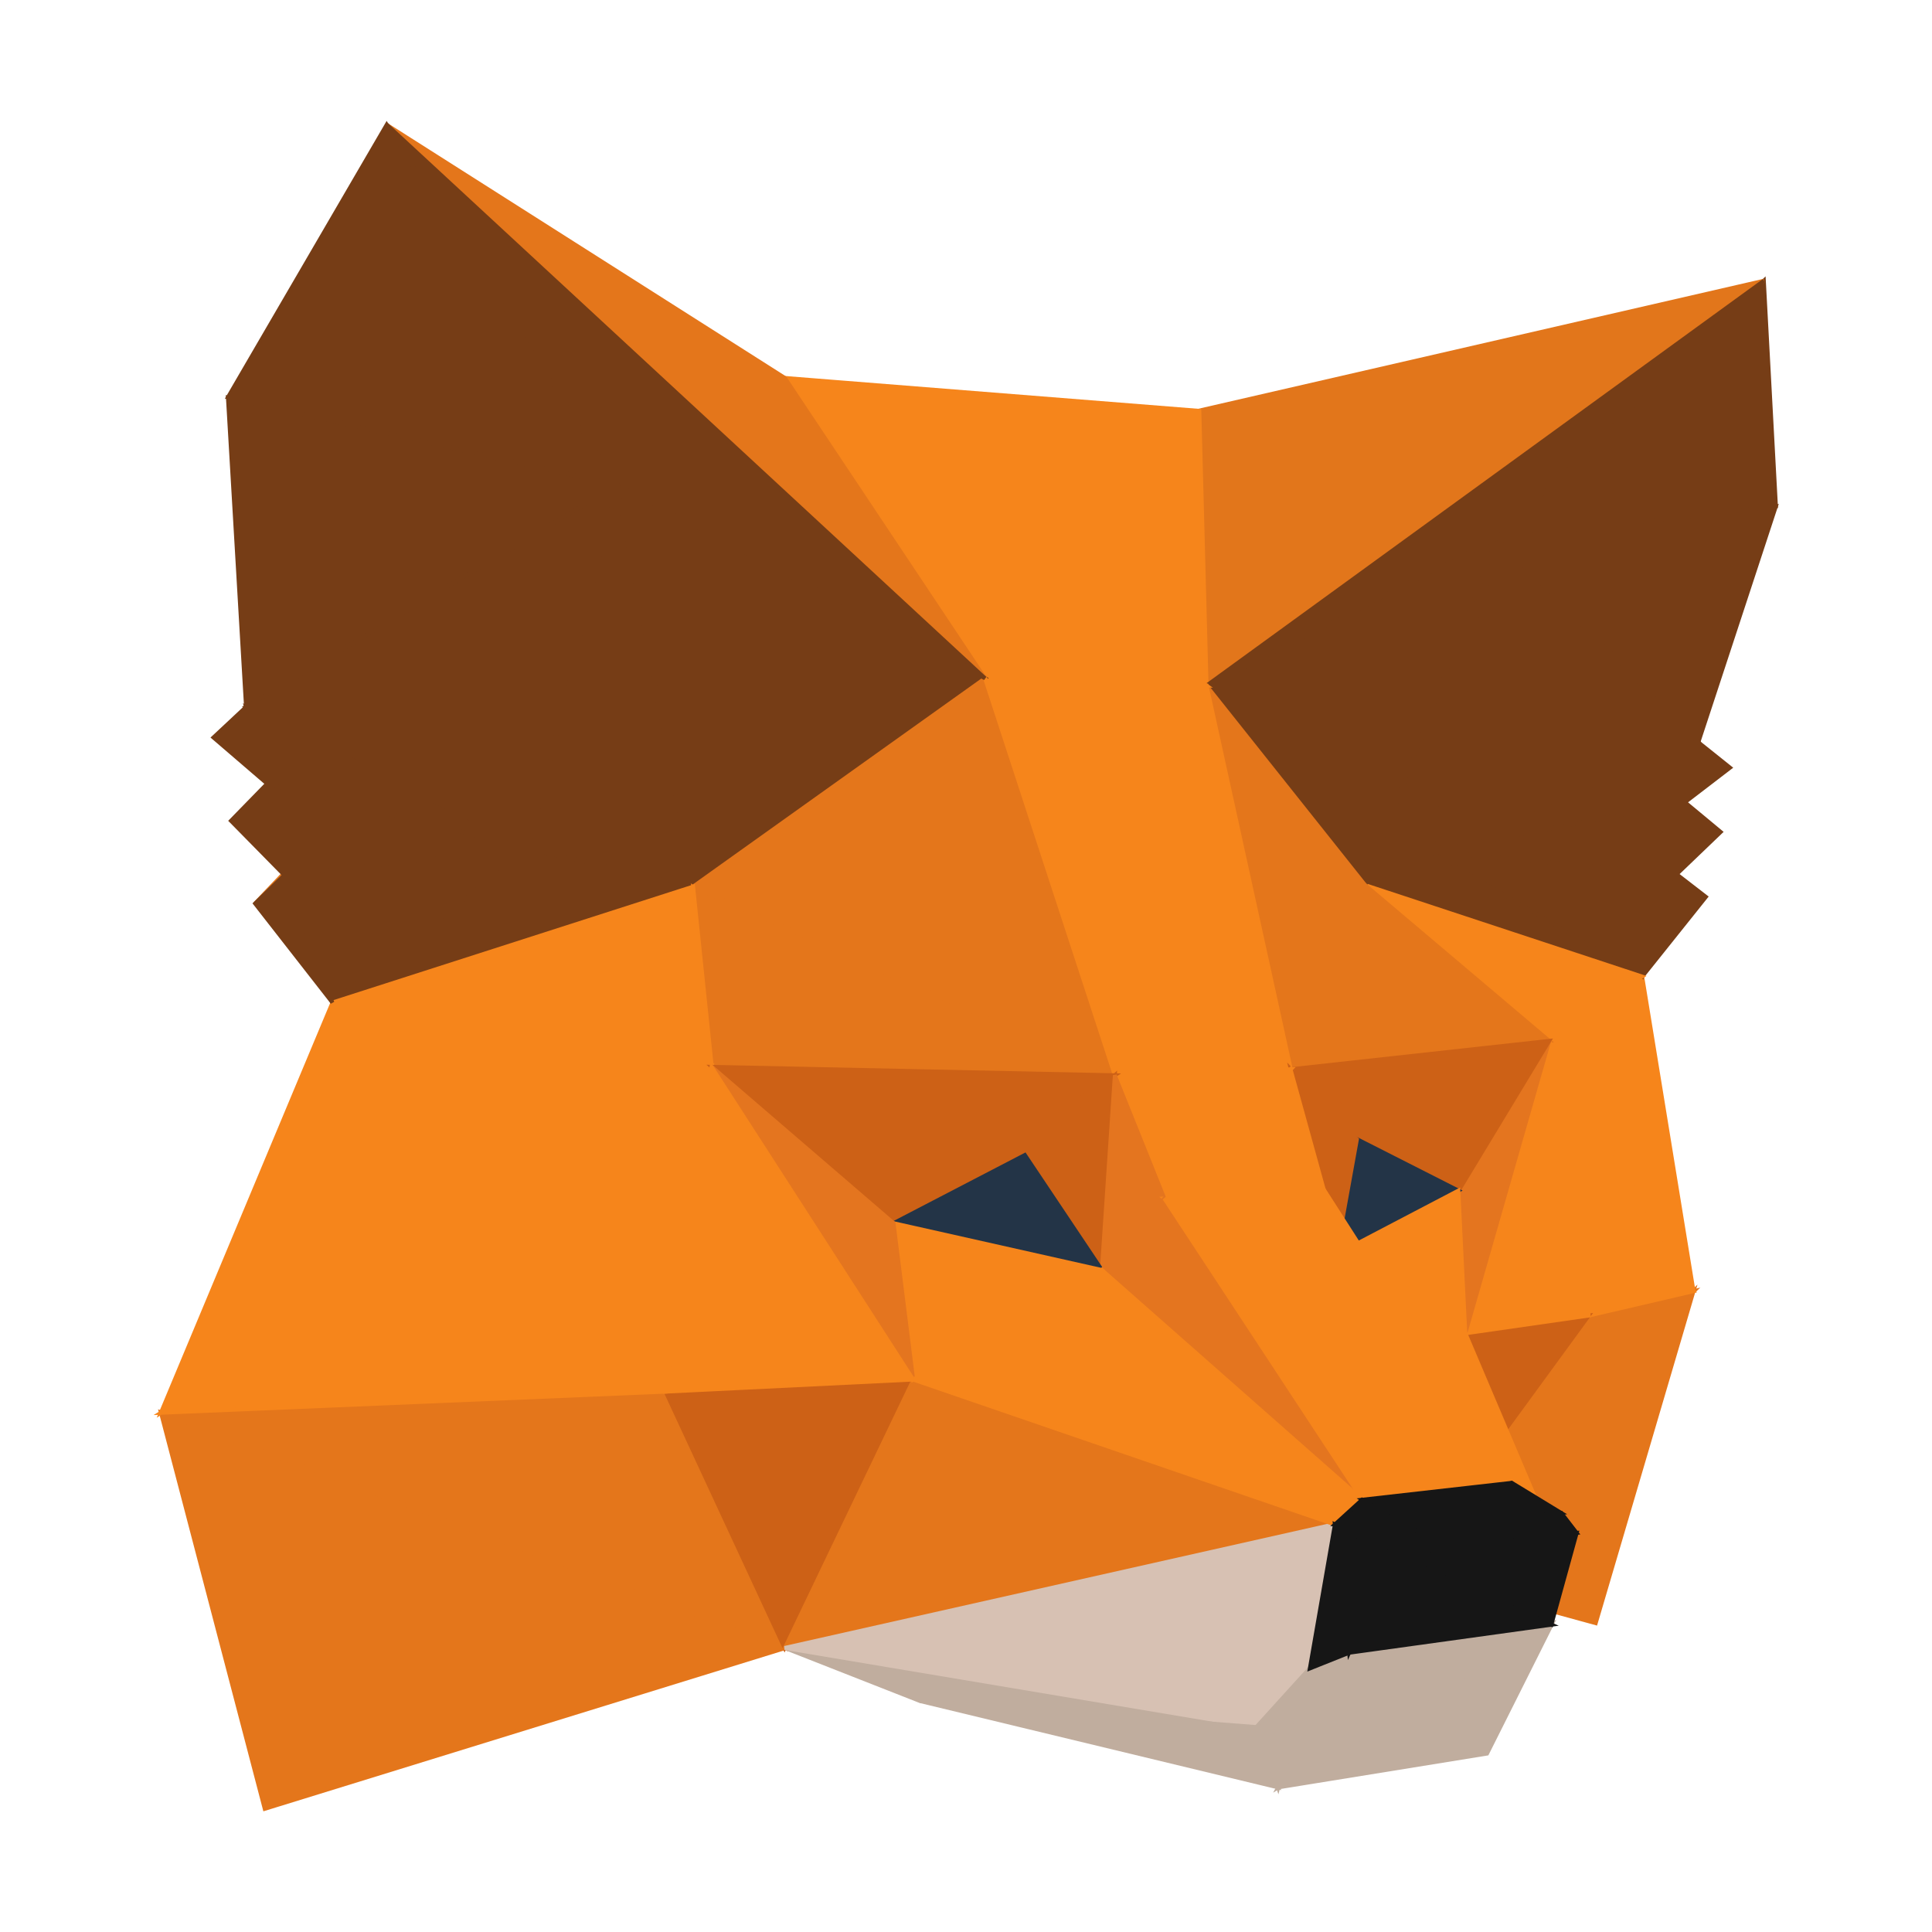
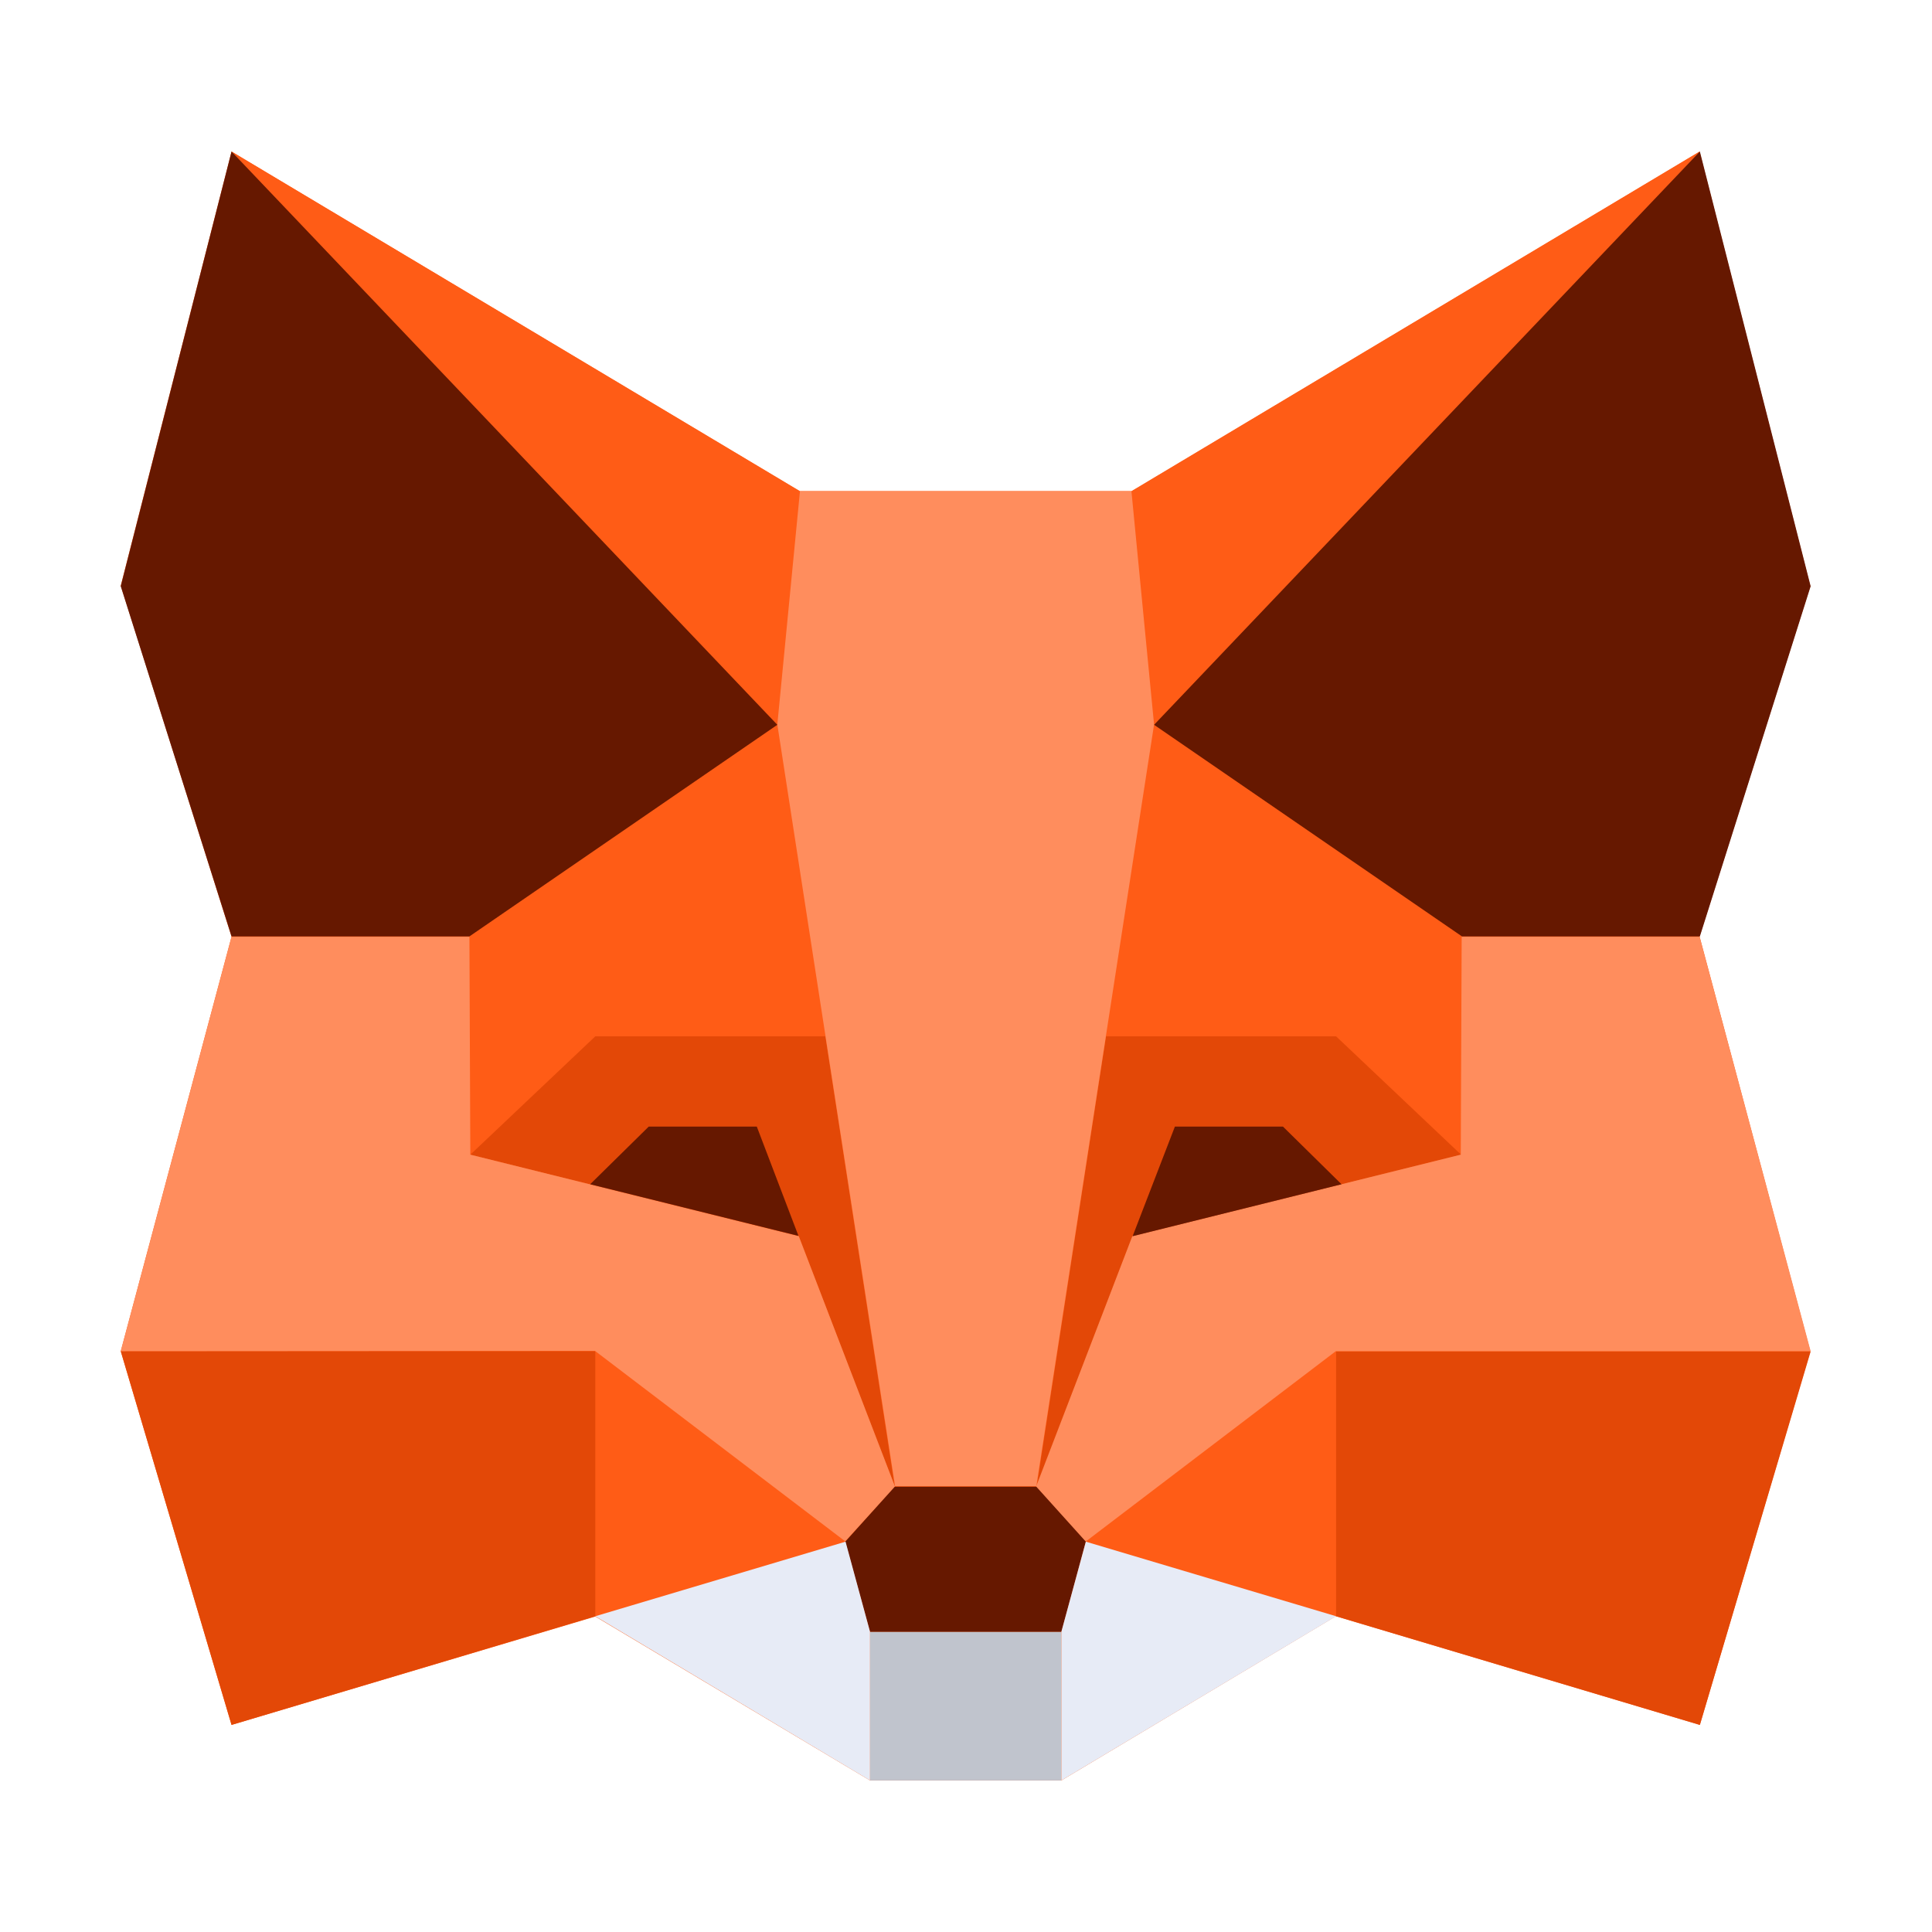
<svg xmlns="http://www.w3.org/2000/svg" viewBox="0 0 64 64">
-   <path stroke-width=".13" fill="#e4761b" stroke="#e4761b" d="m56.1 42.77-3.24 11-6.39-1.75z" />
-   <path stroke-width=".13" fill="#e4761b" stroke="#e4761b" d="m46.47 52.02 6.16-8.44 3.48-.81z" />
-   <path stroke-width=".13" fill="#f6851b" stroke="#f6851b" d="m51.32 34.48 4.79 8.29-3.48.81zm0 0 3.08-2.13 1.7 10.42z" />
-   <path stroke-width=".13" fill="#763d16" stroke="#763d16" d="m47.4 28.21 8.86-3.62-.44 1.99zm8.14.75-8.13-.75 8.4-1.63z" />
-   <path stroke-width=".13" fill="#763d16" stroke="#763d16" d="m55.54 28.96-1.14 3.39-7-4.14zm1.77-3.53-1.5 1.15.45-1.99zm-1.77 3.53.28-2.38 1.18.98z" />
-   <path stroke-width=".13" fill="#e2761b" stroke="#e2761b" d="m39.61 49.34 2.21.7 4.65 1.98z" />
-   <path stroke-width=".13" fill="#763d16" stroke="#763d16" d="m54.4 32.35 1.14-3.39.97.75zm0 0-9.18-3.03 2.19-1.1z" />
-   <path stroke-width=".13" fill="#763d16" stroke="#763d16" d="m49.6 17.83-2.2 10.38-2.18 1.11z" />
-   <path stroke-width=".13" fill="#763d16" stroke="#763d16" d="m56.26 24.59-8.85 3.62 2.18-10.38z" />
-   <path stroke-width=".13" fill="#763d16" stroke="#763d16" d="m49.6 17.83 9.23-1.06-2.57 7.82z" />
-   <path stroke-width=".13" fill="#f6851b" stroke="#f6851b" d="m54.4 32.35-3.08 2.13-6.1-5.16z" />
-   <path stroke-width=".13" fill="#763d16" stroke="#763d16" d="m58.43 9.3.4 7.47-9.24 1.06z" />
-   <path stroke-width=".13" fill="#e2761b" stroke="#e2761b" d="M58.43 9.3 39.97 22.7l-.24-9.1z" />
-   <path stroke-width=".13" fill="#f6851b" stroke="#f6851b" d="m26 12.52 13.73 1.09.24 9.1z" />
-   <path stroke-width=".13" fill="#763d16" stroke="#763d16" d="m45.22 29.32-5.25-6.6 9.62-4.89z" />
-   <path stroke-width=".13" fill="#e4761b" stroke="#e4761b" d="m45.22 29.32 6.1 5.16-8.56.94z" />
-   <path stroke-width=".13" fill="#e4761b" stroke="#e4761b" d="m42.76 35.42-2.79-12.7 5.25 6.6z" />
-   <path stroke-width=".13" fill="#763d16" stroke="#763d16" d="m49.6 17.83-9.63 4.88L58.43 9.3z" />
-   <path stroke-width=".13" fill="#c0ad9e" stroke="#c0ad9e" d="m26.12 51.8 4.36 4.55-5.93-5.4z" />
-   <path stroke-width=".13" fill="#cd6116" stroke="#cd6116" d="m46.47 52.02 2.07-7.85 4.09-.59z" />
-   <path stroke-width=".13" fill="#e2761b" stroke="#e2761b" d="M8.45 29.93 16 22l-6.58 7z" />
-   <path stroke-width=".13" fill="#f6851b" stroke="#f6851b" d="m52.63 43.58-4.1.59 2.8-9.7zM39.97 22.71l-7.34-.24L26 12.52z" />
-   <path stroke-width=".13" fill="#e4751f" stroke="#e4751f" d="m51.32 34.48-2.78 9.69-.23-4.73z" />
-   <path stroke-width=".13" fill="#cd6116" stroke="#cd6116" d="m42.76 35.42 8.56-.94-3 4.96z" />
-   <path stroke-width=".13" fill="#f6851b" stroke="#f6851b" d="m32.63 22.47 7.34.24 2.79 12.71z" />
-   <path stroke-width=".13" fill="#e4761b" stroke="#e4761b" d="M32.63 22.47 12.8 4.13 26 12.52zM25.99 54.6 8.77 59.92 5.33 46.79z" />
-   <path stroke-width=".13" fill="#763d16" stroke="#763d16" d="m11.01 33.21 6.5-5.1 5.45 1.26z" />
-   <path stroke-width=".13" fill="#763d16" stroke="#763d16" d="m22.96 29.37-5.45-1.26 2.92-12.05z" />
-   <path stroke-width=".13" fill="#763d16" stroke="#763d16" d="m9.42 28.99 8.1-.88L11 33.2z" />
-   <path stroke-width=".13" fill="#cd6116" stroke="#cd6116" d="m48.31 39.44-3.36-1.7-2.2-2.32z" />
-   <path stroke-width=".13" fill="#763d16" stroke="#763d16" d="m9.42 28.99-.57-3.03 8.66 2.15z" />
-   <path stroke-width=".13" fill="#233447" stroke="#233447" d="m44.26 41.56.7-3.82 3.35 1.7z" />
-   <path stroke-width=".13" fill="#f6851b" stroke="#f6851b" d="m48.54 44.17-4.28-2.61 4.05-2.12z" />
-   <path stroke-width=".13" fill="#763d16" stroke="#763d16" d="m17.51 28.1-8.66-2.14-.7-2.54zm2.92-12.04-2.92 12.05-9.36-4.7zm0 0 12.2 6.41-9.67 6.9z" />
-   <path stroke-width=".13" fill="#e4761b" stroke="#e4761b" d="m22.96 29.37 9.67-6.9 4.3 13.15zm13.97 6.25-13.35-.28-.62-5.97z" />
-   <path stroke-width=".13" fill="#f6851b" stroke="#f6851b" d="m11.01 33.21 11.95-3.84.62 5.97zm31.75 2.21-5.83.2-4.3-13.15z" />
-   <path stroke-width=".13" fill="#cd6116" stroke="#cd6116" d="m44.95 37.74-.69 3.82-1.5-6.14z" />
-   <path stroke-width=".13" fill="#763d16" stroke="#763d16" d="m12.81 4.13 19.82 18.34-12.2-6.4z" />
-   <path stroke-width=".13" fill="#e4761b" stroke="#e4761b" d="m5.33 46.8 16.72-.7 3.94 8.49z" />
-   <path stroke-width=".13" fill="#cd6116" stroke="#cd6116" d="m25.99 54.59-3.94-8.49 8.2-.4z" />
-   <path stroke-width=".13" fill="#f6851b" stroke="#f6851b" d="m44.26 41.56 4.28 2.6 2.36 5.56zm-20.68-6.22L5.33 46.8l5.68-13.58zM22.05 46.1l-16.72.7 18.25-11.46zm20.7-10.68 1.1 3.98-5.28.3zm-4.18 4.28-1.64-4.08 5.83-.2z" />
-   <path stroke-width=".13" fill="#c0ad9e" stroke="#c0ad9e" d="M30.48 56.35 26 54.59l15.62 2.62z" />
-   <path stroke-width=".13" fill="#763d16" stroke="#763d16" d="m11.01 33.21-2.56-3.28.97-.94z" />
-   <path stroke-width=".13" fill="#d7c1b3" stroke="#d7c1b3" d="m43.38 55.27-1.77 1.94-15.62-2.62z" />
-   <path stroke-width=".13" fill="#e4761b" stroke="#e4761b" d="M44.22 50.5 26 54.59l4.26-8.89z" />
-   <path stroke-width=".13" fill="#d7c1b3" stroke="#d7c1b3" d="m25.99 54.59 18.23-4.1-.84 4.78z" />
-   <path stroke-width=".13" fill="#763d16" stroke="#763d16" d="m8.15 23.42-.6-10.25 12.88 2.9zm1.27 5.57-1.77-1.8 1.2-1.23z" />
-   <path stroke-width=".13" fill="#cd6116" stroke="#cd6116" d="m33.95 38.26 2.98-2.64-.43 6.45z" />
-   <path stroke-width=".13" fill="#cd6116" stroke="#cd6116" d="m36.93 35.62-2.98 2.64-4.35 2.26z" />
-   <path stroke-width=".13" fill="#f6851b" stroke="#f6851b" d="m50.9 49.72-.82-.6-5.82-7.56z" />
-   <path stroke-width=".13" fill="#cd6116" stroke="#cd6116" d="m29.6 40.52-6.02-5.18 13.35.28z" />
-   <path stroke-width=".13" fill="#e4751f" stroke="#e4751f" d="m36.5 42.07.43-6.45 1.64 4.08z" />
-   <path stroke-width=".13" fill="#763d16" stroke="#763d16" d="m7.07 24.43 1.08-1.01.7 2.54z" />
-   <path stroke-width=".13" fill="#233447" stroke="#233447" d="m36.5 42.07-6.9-1.55 4.35-2.26z" />
-   <path stroke-width=".13" fill="#763d16" stroke="#763d16" d="m20.43 16.06-12.88-2.9 5.26-9.03z" />
-   <path stroke-width=".13" fill="#c0ad9e" stroke="#c0ad9e" d="m41.6 57.21.74 2-11.86-2.86z" />
-   <path stroke-width=".13" fill="#f6851b" stroke="#f6851b" d="m30.25 45.7-.65-5.18 6.9 1.55z" />
-   <path stroke-width=".13" fill="#e4751f" stroke="#e4751f" d="m23.58 35.34 6.02 5.18.65 5.18z" />
-   <path stroke-width=".13" fill="#f6851b" stroke="#f6851b" d="m38.57 39.7 5.28-.3 6.23 9.72zm-15-4.36 6.68 10.36-8.2.4z" />
-   <path stroke-width=".13" fill="#e4751f" stroke="#e4751f" d="m38.57 39.7 6.56 9.98-8.63-7.6z" />
-   <path stroke-width=".13" fill="#f6851b" stroke="#f6851b" d="m36.5 42.07 8.63 7.61-.9.82z" />
-   <path stroke-width=".13" fill="#f6851b" stroke="#f6851b" d="m44.22 50.5-13.97-4.8 6.25-3.63zm5.86-1.38-4.95.56-6.56-9.98z" />
-   <path stroke-width=".13" fill="#c0ad9e" stroke="#c0ad9e" d="m51.4 53.82-2.14 4.27-6.92 1.12zm-9.06 5.4-.73-2 1.77-1.95z" />
-   <path stroke-width=".13" fill="#c0ad9e" stroke="#c0ad9e" d="m43.38 55.27 1.3-.52-2.34 4.46zm-1.04 3.94 2.35-4.46 6.7-.93z" />
-   <path stroke-width=".13" fill="#161616" stroke="#161616" d="m50.08 49.12 1.64 1-4.98.6z" />
-   <path stroke-width=".13" fill="#161616" stroke="#161616" d="m46.74 50.72-1.61-1.04 4.95-.56zm-.57.79 6.06-.73-.84 3.04z" />
-   <path stroke-width=".13" fill="#161616" stroke="#161616" d="m51.4 53.82-6.71.93 1.48-3.24zm-6.71.93-1.3.52.83-4.77zm-.47-4.25.9-.82 1.62 1.04zm7.5-.38.51.66-6.06.73z" />
-   <path stroke-width=".13" fill="#161616" stroke="#161616" d="m46.17 51.51.57-.79 4.98-.6zm-1.95-1.01 1.95 1.01-1.48 3.24z" />
-   <path stroke-width=".13" fill="#161616" stroke="#161616" d="m46.74 50.72-.57.79-1.95-1.01z" />
+   <path fill="#FF5C16" d="m56.31 57.14-12.06-3.6-9.09 5.44h-6.34l-9.1-5.43-12.05 3.59L4 44.76l3.67-13.73L4 19.4 7.67 5.02 26.5 16.27h10.98L56.3 5.02l3.67 14.4-3.67 11.6 3.67 13.74z" />
+   <path fill="#FF5C16" d="M7.67 5.02 26.5 16.28l-.75 7.73z" />
+   <path fill="#FF5C16" d="m19.72 44.77 8.29 6.3-8.29 2.48z" />
+   <path fill="#FF5C16" d="m27.35 34.33-1.6-10.32-10.19 7.02.03 7.22 4.13-3.92z" />
+   <path fill="#FF5C16" d="M56.31 5.02 37.48 16.28l.75 7.73z" />
+   <path fill="#FF5C16" d="m44.26 44.77-8.29 6.3 8.29 2.48z" />
+   <path fill="#FF5C16" d="M48.42 31.03 38.22 24l-1.58 10.32h7.62l4.14 3.92z" />
+   <path fill="#E34807" d="m19.72 53.54-12.05 3.6L4 44.76h15.72z" />
+   <path fill="#E34807" d="m27.34 34.33 2.3 14.92-3.18-8.3-10.88-2.7 4.14-3.92z" />
+   <path fill="#E34807" d="m44.26 53.54 12.05 3.6 3.67-12.37H44.26z" />
+   <path fill="#E34807" d="m36.64 34.33-2.3 14.92 3.18-8.3 10.88-2.7-4.14-3.92z" />
+   <path fill="#FF8D5D" d="m4 44.76 3.67-13.73h7.88l.03 7.22 10.88 2.7 3.19 8.3L28 51.06l-8.29-6.31z" />
+   <path fill="#FF8D5D" d="M59.98 44.76 56.3 31.03h-7.88l-.03 7.22-10.88 2.7-3.19 8.3 1.64 1.82 8.29-6.31z" />
+   <path fill="#FF8D5D" d="M37.48 16.27H26.5L25.75 24l3.9 25.23h4.68L38.23 24z" />
+   <path fill="#661800" d="M7.67 5.02 4 19.42l3.67 11.6h7.88l10.2-7.01z" />
+   <path fill="#661800" d="M25.07 37.32h-3.58l-1.94 1.91 6.9 1.71z" />
+   <path fill="#661800" d="m56.31 5.02 3.67 14.4-3.67 11.6h-7.88l-10.2-7.01z" />
+   <path fill="#661800" d="M38.92 37.32h3.58l1.94 1.91-6.92 1.72z" />
+   <path fill="#661800" d="m35.16 54.06.81-2.99-1.64-1.82h-4.69L28 51.07l.82 2.99" />
+   <path fill="#C0C4CD" d="M35.16 54.06v4.92h-6.34v-4.92z" />
+   <path fill="#E7EBF6" d="m19.72 53.54 9.1 5.44v-4.93l-.81-2.98z" />
+   <path fill="#E7EBF6" d="m44.26 53.54-9.1 5.44v-4.93l.81-2.98z" />
</svg>
